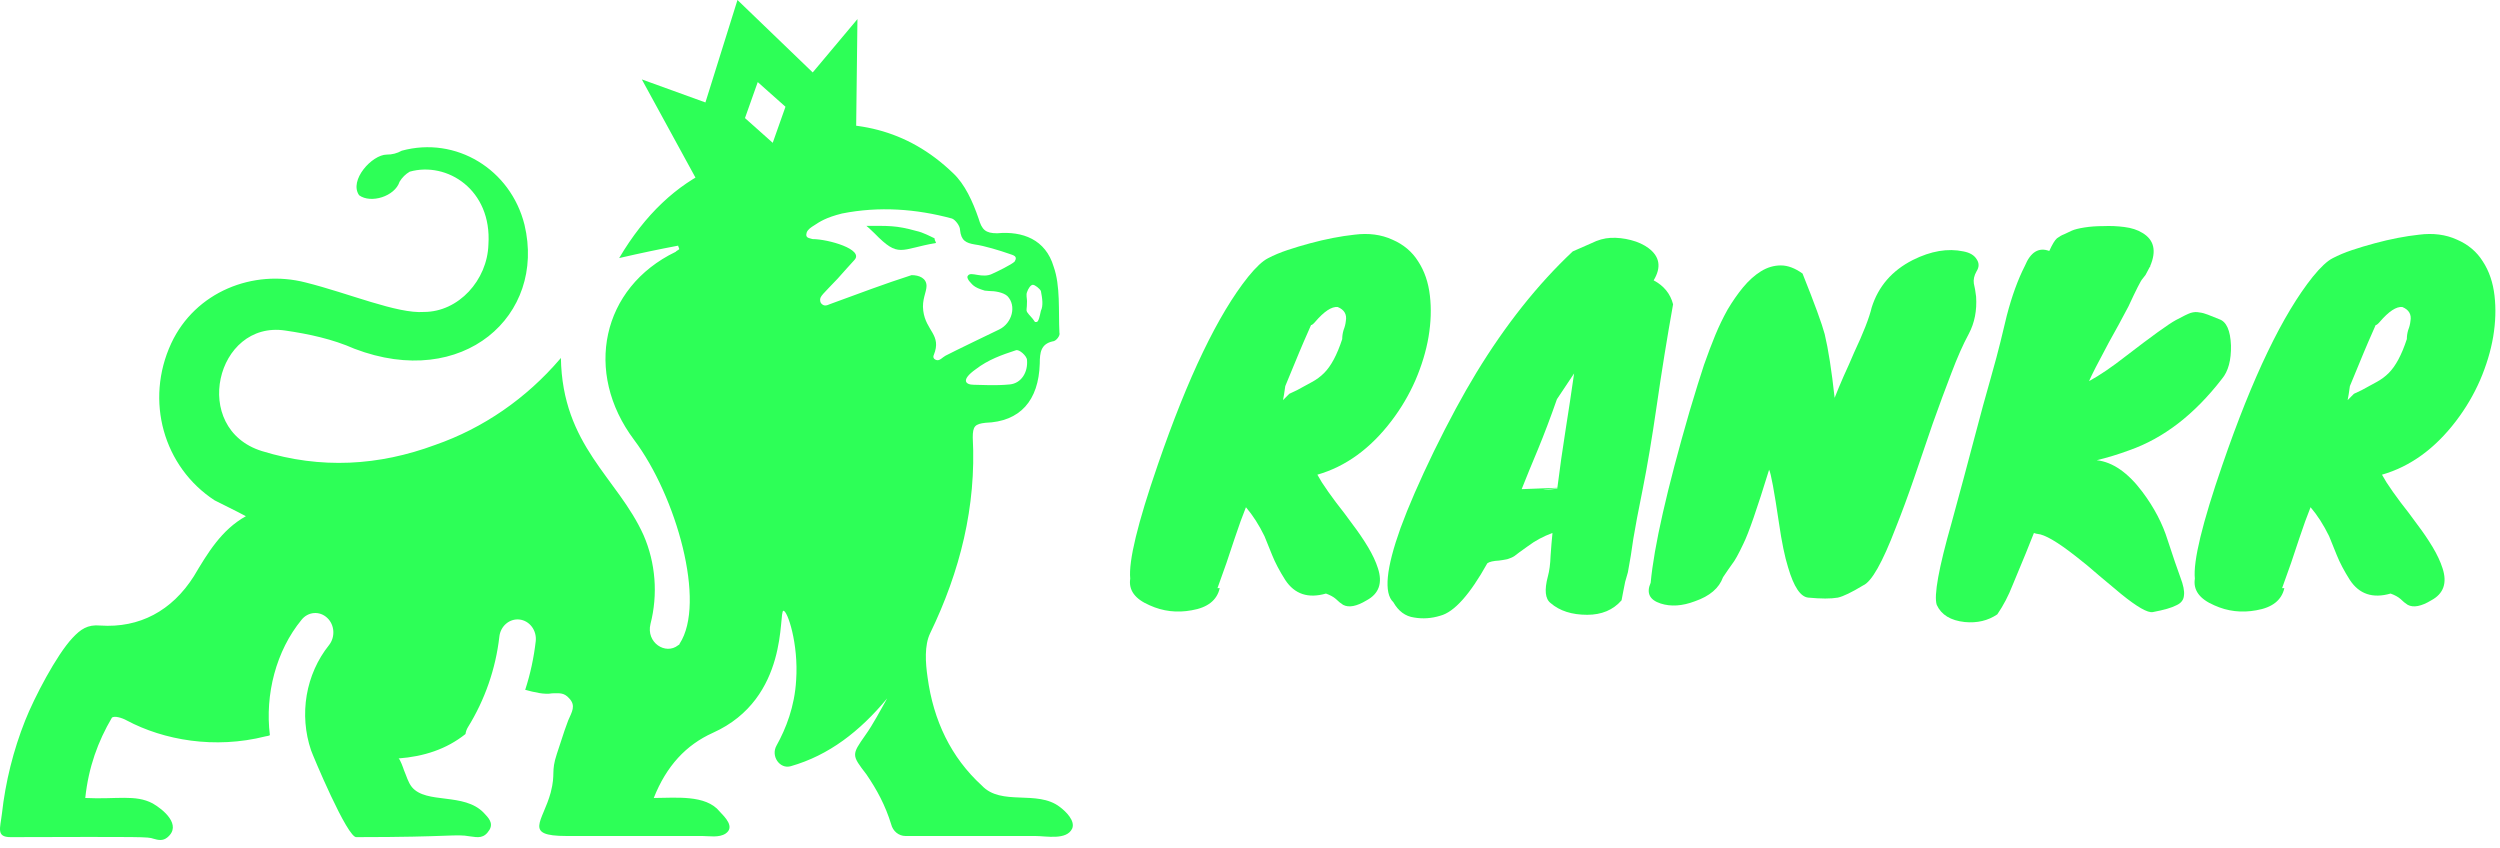
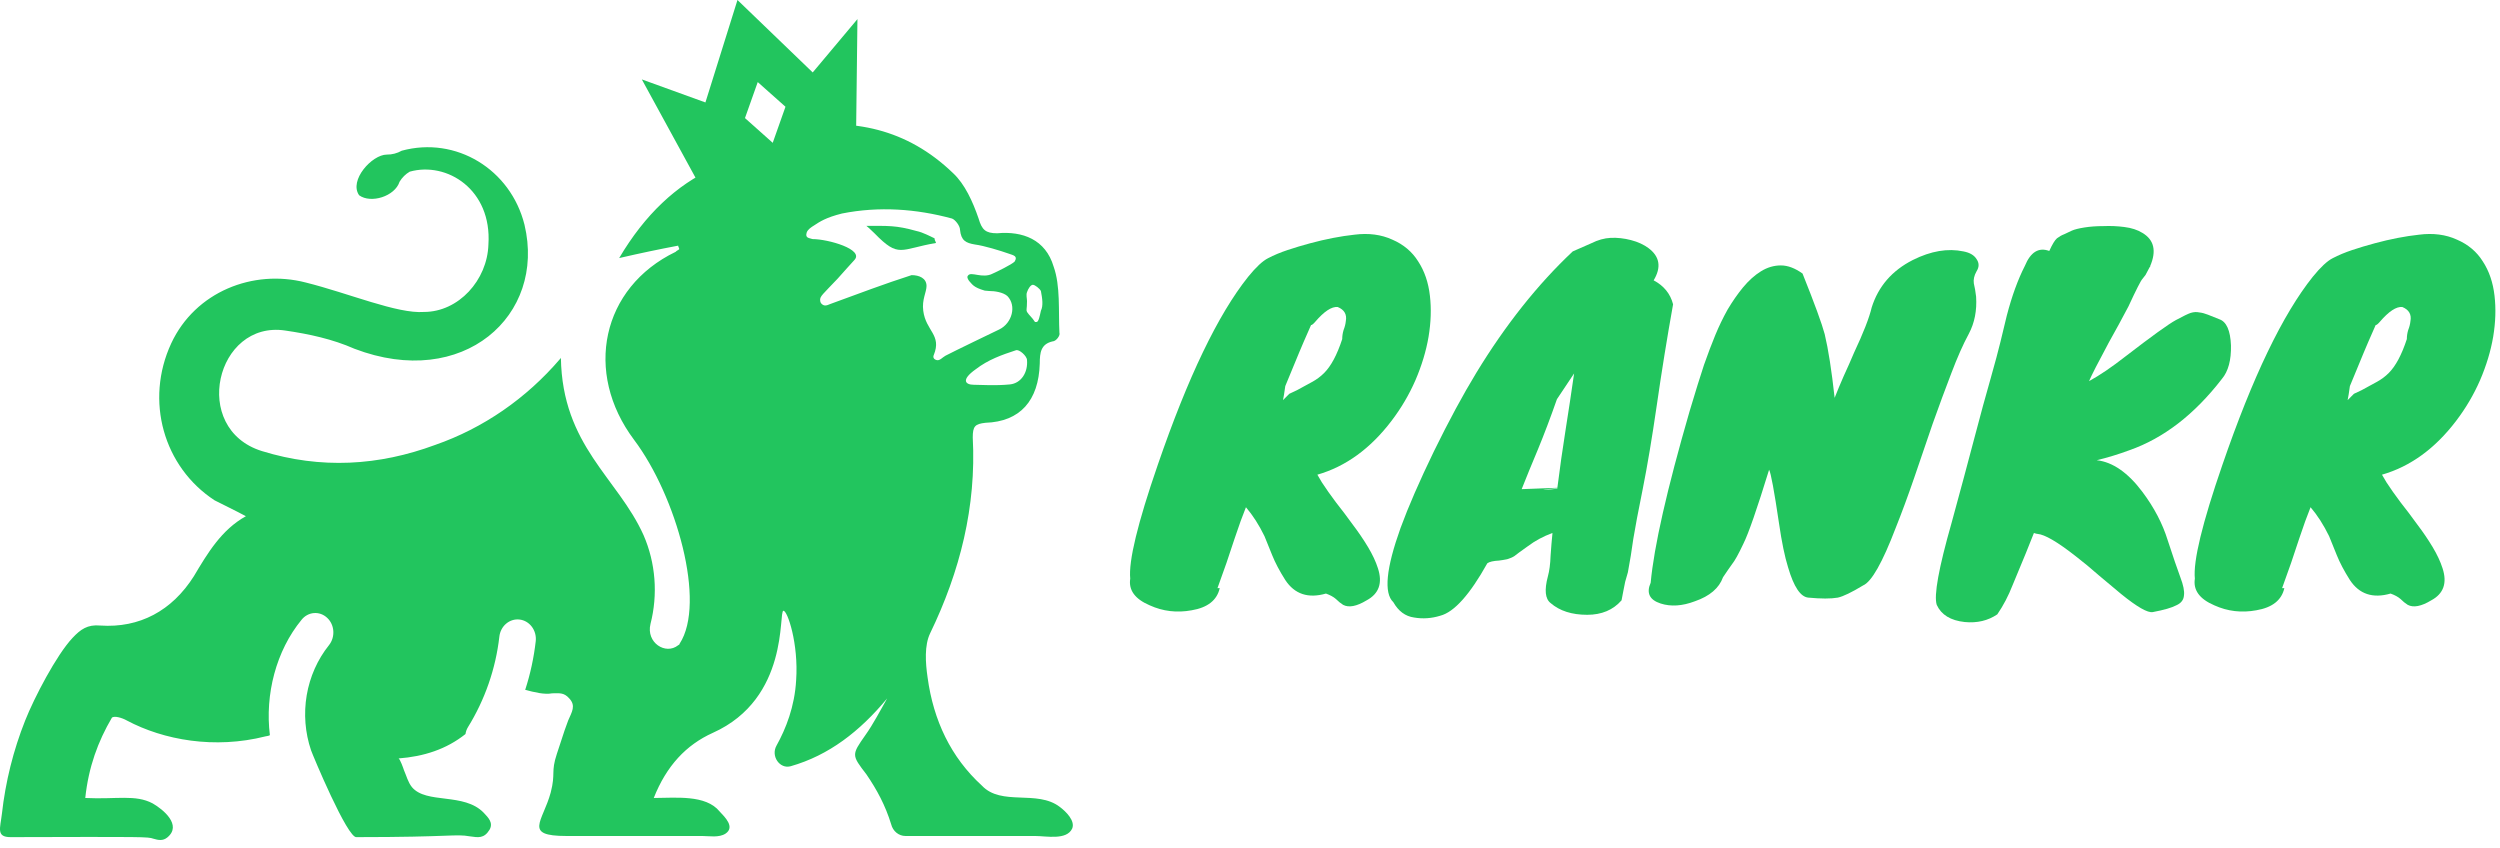
<svg xmlns="http://www.w3.org/2000/svg" width="177" height="60" viewBox="0 0 177 60" fill="none">
-   <path d="M86.357 41.64C86.165 42.493 85.504 43.016 84.373 43.208C83.328 43.4 82.336 43.283 81.397 42.856C80.352 42.408 79.893 41.779 80.021 40.968C79.893 39.731 80.544 37.043 81.973 32.904C84.106 26.696 86.24 22.259 88.373 19.592C88.928 18.909 89.397 18.472 89.781 18.28C90.186 18.067 90.645 17.875 91.157 17.704C91.669 17.533 92.202 17.373 92.757 17.224C93.866 16.925 94.912 16.723 95.893 16.616C96.896 16.488 97.792 16.605 98.581 16.968C99.37 17.309 99.978 17.821 100.405 18.504C100.853 19.187 101.13 19.997 101.237 20.936C101.344 21.853 101.312 22.824 101.141 23.848C100.97 24.851 100.661 25.875 100.213 26.92C99.765 27.944 99.2 28.904 98.517 29.8C97.024 31.763 95.274 33.032 93.269 33.608L93.589 34.152C93.866 34.579 94.197 35.048 94.581 35.56C94.986 36.072 95.381 36.595 95.765 37.128C96.17 37.661 96.533 38.195 96.853 38.728C97.173 39.261 97.408 39.763 97.557 40.232C97.898 41.277 97.632 42.035 96.757 42.504C96.053 42.931 95.498 43.037 95.093 42.824C94.922 42.717 94.752 42.579 94.581 42.408C94.41 42.259 94.176 42.131 93.877 42.024C92.618 42.387 91.658 42.067 90.997 41.064C90.592 40.424 90.282 39.837 90.069 39.304C89.856 38.771 89.674 38.323 89.525 37.96C89.141 37.171 88.704 36.488 88.213 35.912C87.978 36.488 87.712 37.224 87.413 38.12C87.05 39.251 86.645 40.424 86.197 41.64H86.357ZM92.821 23.016C92.416 23.933 92.138 24.573 91.989 24.936C91.69 25.661 91.36 26.461 90.997 27.336C90.933 27.805 90.88 28.136 90.837 28.328L91.285 27.88L91.829 27.624C92.213 27.411 92.565 27.219 92.885 27.048C93.205 26.877 93.493 26.664 93.749 26.408C94.24 25.917 94.666 25.117 95.029 24.008C95.029 23.795 95.061 23.581 95.125 23.368C95.21 23.155 95.264 22.941 95.285 22.728C95.37 22.259 95.178 21.928 94.709 21.736C94.282 21.693 93.749 22.045 93.109 22.792C92.981 22.941 92.885 23.016 92.821 23.016Z" fill="#2DFF57" />
-   <path d="M117.078 19.848C117.803 20.232 118.262 20.797 118.454 21.544C118.027 23.933 117.643 26.312 117.302 28.68C116.961 31.027 116.63 33 116.31 34.6C115.99 36.179 115.766 37.363 115.638 38.152C115.531 38.941 115.403 39.731 115.254 40.52L115.062 41.192C115.019 41.427 114.977 41.64 114.934 41.832C114.891 42.045 114.849 42.269 114.806 42.504C114.209 43.187 113.398 43.528 112.374 43.528C111.286 43.528 110.422 43.251 109.782 42.696C109.398 42.397 109.334 41.768 109.59 40.808C109.697 40.424 109.761 39.933 109.782 39.336C109.825 38.717 109.867 38.205 109.91 37.8V37.736C109.27 37.971 108.694 38.28 108.182 38.664C107.67 39.027 107.35 39.261 107.222 39.368C107.094 39.453 106.923 39.528 106.71 39.592C106.497 39.635 106.305 39.667 106.134 39.688C105.729 39.709 105.451 39.773 105.302 39.88C104.065 42.099 102.955 43.336 101.974 43.592C101.355 43.784 100.737 43.827 100.118 43.72C99.499 43.635 99.009 43.272 98.646 42.632C97.963 41.992 98.134 40.243 99.158 37.384C99.713 35.869 100.502 34.056 101.526 31.944C102.571 29.811 103.574 27.955 104.534 26.376C106.603 22.984 108.875 20.125 111.35 17.8C111.755 17.629 112.193 17.437 112.662 17.224C113.131 16.989 113.59 16.861 114.038 16.84C114.507 16.819 114.987 16.872 115.478 17C115.969 17.128 116.385 17.32 116.726 17.576C117.515 18.173 117.633 18.931 117.078 19.848ZM110.23 28.264C109.782 29.544 109.334 30.728 108.886 31.816C108.438 32.883 108.054 33.821 107.734 34.632L110.262 34.536C110.433 33.171 110.625 31.816 110.838 30.472C111.051 29.128 111.254 27.784 111.446 26.44L110.23 28.264ZM109.366 34.664C109.665 34.664 109.963 34.643 110.262 34.6V34.568C109.985 34.589 109.729 34.611 109.494 34.632C109.259 34.653 109.217 34.664 109.366 34.664Z" fill="#2DFF57" />
-   <path d="M119.62 29.128C120.047 27.699 120.388 26.6 120.644 25.832C120.922 25.043 121.188 24.339 121.444 23.72C121.7 23.101 121.988 22.504 122.308 21.928C122.65 21.352 123.012 20.829 123.396 20.36C123.802 19.869 124.228 19.485 124.676 19.208C125.124 18.931 125.594 18.792 126.084 18.792C126.575 18.792 127.087 18.984 127.62 19.368C128.474 21.501 128.996 22.931 129.188 23.656C129.444 24.723 129.679 26.227 129.892 28.168C130.084 27.677 130.298 27.165 130.532 26.632C130.788 26.077 131.034 25.523 131.268 24.968C131.93 23.56 132.346 22.493 132.516 21.768C132.986 20.275 133.956 19.155 135.428 18.408C136.708 17.768 137.903 17.565 139.012 17.8C139.46 17.885 139.77 18.067 139.94 18.344C140.132 18.621 140.132 18.909 139.94 19.208C139.77 19.507 139.706 19.795 139.748 20.072C139.812 20.328 139.866 20.637 139.908 21C139.972 21.981 139.802 22.856 139.396 23.624C138.991 24.371 138.575 25.309 138.148 26.44C137.722 27.549 137.284 28.733 136.836 29.992C136.41 31.251 135.972 32.531 135.524 33.832C135.076 35.133 134.639 36.317 134.212 37.384C133.274 39.837 132.506 41.192 131.908 41.448C131.098 41.939 130.5 42.227 130.116 42.312C129.626 42.397 128.932 42.397 128.036 42.312C127.482 42.269 127.002 41.555 126.596 40.168C126.362 39.421 126.148 38.387 125.956 37.064C125.615 34.76 125.38 33.491 125.252 33.256C124.399 36.029 123.791 37.779 123.428 38.504C123.087 39.229 122.82 39.709 122.628 39.944C122.458 40.179 122.244 40.488 121.988 40.872C121.711 41.64 121.05 42.205 120.004 42.568C119.108 42.909 118.298 42.963 117.572 42.728C116.783 42.472 116.548 41.981 116.868 41.256C117.103 38.696 118.02 34.653 119.62 29.128Z" fill="#2DFF57" />
-   <path d="M143.361 18.824C143.766 17.843 144.342 17.491 145.089 17.768C145.302 17.299 145.483 17 145.633 16.872C145.803 16.744 145.974 16.648 146.145 16.584C146.315 16.499 146.497 16.413 146.689 16.328C146.881 16.243 147.179 16.168 147.585 16.104C147.99 16.04 148.438 16.008 148.929 16.008C149.419 15.987 149.91 16.008 150.401 16.072C150.913 16.136 151.339 16.275 151.681 16.488C152.513 16.979 152.694 17.768 152.225 18.856C152.267 18.835 152.257 18.856 152.193 18.92L151.905 19.464L151.681 19.752C151.574 19.859 151.243 20.509 150.689 21.704C150.241 22.557 149.782 23.4 149.313 24.232C148.545 25.661 148.075 26.579 147.905 26.984C148.651 26.579 149.515 25.992 150.497 25.224C152.353 23.795 153.537 22.941 154.049 22.664C154.561 22.387 154.913 22.216 155.105 22.152C155.318 22.088 155.521 22.077 155.713 22.12C155.905 22.141 156.107 22.195 156.321 22.28L157.121 22.6C157.633 22.771 157.91 23.389 157.953 24.456C157.974 25.501 157.761 26.291 157.313 26.824C155.371 29.341 153.185 31.027 150.753 31.88C150.006 32.157 149.238 32.392 148.449 32.584C149.579 32.712 150.657 33.459 151.681 34.824C152.513 35.933 153.11 37.075 153.473 38.248C153.857 39.421 154.155 40.296 154.369 40.872C154.582 41.427 154.667 41.853 154.625 42.152C154.603 42.472 154.422 42.707 154.081 42.856C153.761 43.027 153.206 43.187 152.417 43.336C152.054 43.4 151.307 42.973 150.177 42.056C149.686 41.651 149.163 41.213 148.609 40.744C148.054 40.253 147.499 39.795 146.945 39.368C145.665 38.365 144.769 37.843 144.257 37.8C144.214 37.8 144.129 37.779 144.001 37.736L143.425 39.176C143.126 39.88 142.817 40.627 142.497 41.416C142.198 42.184 141.835 42.877 141.409 43.496C140.747 43.944 139.979 44.125 139.105 44.04C138.102 43.933 137.441 43.528 137.121 42.824C136.907 42.163 137.259 40.221 138.177 37C138.795 34.739 139.329 32.755 139.777 31.048C140.225 29.341 140.609 27.933 140.929 26.824C141.249 25.693 141.483 24.819 141.633 24.2C141.782 23.56 141.931 22.941 142.081 22.344C142.443 20.957 142.87 19.784 143.361 18.824Z" fill="#2DFF57" />
-   <path d="M161.732 41.64C161.54 42.493 160.879 43.016 159.748 43.208C158.703 43.4 157.711 43.283 156.772 42.856C155.727 42.408 155.268 41.779 155.396 40.968C155.268 39.731 155.919 37.043 157.348 32.904C159.481 26.696 161.615 22.259 163.748 19.592C164.303 18.909 164.772 18.472 165.156 18.28C165.561 18.067 166.02 17.875 166.532 17.704C167.044 17.533 167.577 17.373 168.132 17.224C169.241 16.925 170.287 16.723 171.268 16.616C172.271 16.488 173.167 16.605 173.956 16.968C174.745 17.309 175.353 17.821 175.78 18.504C176.228 19.187 176.505 19.997 176.612 20.936C176.719 21.853 176.687 22.824 176.516 23.848C176.345 24.851 176.036 25.875 175.588 26.92C175.14 27.944 174.575 28.904 173.892 29.8C172.399 31.763 170.649 33.032 168.644 33.608L168.964 34.152C169.241 34.579 169.572 35.048 169.956 35.56C170.361 36.072 170.756 36.595 171.14 37.128C171.545 37.661 171.908 38.195 172.228 38.728C172.548 39.261 172.783 39.763 172.932 40.232C173.273 41.277 173.007 42.035 172.132 42.504C171.428 42.931 170.873 43.037 170.468 42.824C170.297 42.717 170.127 42.579 169.956 42.408C169.785 42.259 169.551 42.131 169.252 42.024C167.993 42.387 167.033 42.067 166.372 41.064C165.967 40.424 165.657 39.837 165.444 39.304C165.231 38.771 165.049 38.323 164.9 37.96C164.516 37.171 164.079 36.488 163.588 35.912C163.353 36.488 163.087 37.224 162.788 38.12C162.425 39.251 162.02 40.424 161.572 41.64H161.732ZM168.196 23.016C167.791 23.933 167.513 24.573 167.364 24.936C167.065 25.661 166.735 26.461 166.372 27.336C166.308 27.805 166.255 28.136 166.212 28.328L166.66 27.88L167.204 27.624C167.588 27.411 167.94 27.219 168.26 27.048C168.58 26.877 168.868 26.664 169.124 26.408C169.615 25.917 170.041 25.117 170.404 24.008C170.404 23.795 170.436 23.581 170.5 23.368C170.585 23.155 170.639 22.941 170.66 22.728C170.745 22.259 170.553 21.928 170.084 21.736C169.657 21.693 169.124 22.045 168.484 22.792C168.356 22.941 168.26 23.016 168.196 23.016Z" fill="#2DFF57" />
-   <path d="M61.342 54.825C62.09 55.921 62.683 57.018 63.096 58.364C63.156 58.6 63.287 58.809 63.468 58.957C63.65 59.106 63.873 59.187 64.103 59.188H73.279C74.074 59.188 75.515 59.506 75.909 58.665C76.142 58.117 75.472 57.457 75.033 57.129C73.424 55.896 70.903 57.093 69.517 55.621C67.324 53.617 66.087 51.01 65.674 47.966C65.52 46.92 65.442 45.685 65.855 44.833C67.967 40.47 69.13 35.862 68.871 30.976C68.871 30.181 69.026 30.016 69.773 29.933C72.223 29.852 73.538 28.369 73.616 25.734C73.616 24.966 73.692 24.363 74.518 24.171C74.777 24.171 75.086 23.733 75.007 23.567C74.931 22.003 75.086 20.247 74.597 18.875C74.027 16.955 72.403 16.349 70.599 16.516C69.773 16.516 69.517 16.268 69.284 15.472C68.871 14.265 68.304 13.029 67.481 12.261C64.205 9.104 60.362 8.338 56.111 9.023C56.032 9.023 55.954 9.187 55.774 9.381C58.2 9.864 58.819 10.488 59.873 10.945C59.636 11.061 59.303 11.243 58.893 11.026C52.8 10.005 47.511 12.052 43.837 18.271C45.382 17.915 46.697 17.64 48.014 17.392C48.014 17.476 48.09 17.557 48.09 17.64C48.012 17.723 47.936 17.723 47.832 17.832C42.598 20.358 41.309 26.366 44.893 31.141C47.889 35.125 50.015 42.681 48.116 45.576C48.116 45.629 48.064 45.657 48.012 45.685C47.127 46.392 45.731 45.503 46.054 44.176C46.592 42.085 46.419 39.859 45.565 37.891C43.737 33.826 39.809 31.575 39.711 25.325C39.711 25.35 39.685 25.378 39.659 25.406C37.256 28.217 34.209 30.317 30.815 31.499C26.82 32.98 22.721 33.227 18.543 31.936C13.464 30.357 15.289 22.665 20.193 23.402C21.895 23.65 23.545 24.009 25.092 24.691C32.792 27.637 38.669 22.334 37.134 15.912C36.153 11.986 32.284 9.626 28.444 10.67C28.119 10.854 27.756 10.949 27.387 10.945C26.336 10.945 24.686 12.774 25.427 13.825C26.253 14.429 27.955 13.909 28.29 12.865C28.47 12.567 28.718 12.322 29.011 12.153C31.641 11.42 34.838 13.421 34.58 17.311C34.504 19.835 32.467 22.086 30.017 22.086C28.135 22.228 24.708 20.767 21.639 20C17.924 19.04 13.825 20.656 12.123 24.309C10.241 28.369 11.582 33.063 15.192 35.423C15.835 35.751 16.583 36.107 17.409 36.547C15.681 37.507 14.703 39.154 13.723 40.801C12.175 43.242 9.88 44.477 7.095 44.288C6.193 44.204 5.702 44.56 5.135 45.164C3.995 46.377 2.422 49.398 1.783 51.01C0.943 53.121 0.388 55.347 0.134 57.624C0.015 58.639 -0.287 59.269 0.751 59.269C10.347 59.243 10.449 59.243 10.86 59.38C11.221 59.488 11.529 59.544 11.84 59.296C12.923 58.417 11.532 57.293 10.808 56.881C9.583 56.232 8.251 56.606 6.037 56.497C6.269 54.302 6.939 52.49 7.919 50.818C8.076 50.654 8.643 50.818 8.978 51.01C11.596 52.402 15.201 53.046 18.8 52.134C18.904 52.109 19.006 52.109 19.108 52.051C18.75 49.171 19.547 46.071 21.354 43.876C21.463 43.739 21.596 43.628 21.747 43.547C21.897 43.466 22.061 43.417 22.228 43.405C22.396 43.392 22.565 43.414 22.724 43.471C22.884 43.528 23.031 43.619 23.158 43.737C23.699 44.232 23.751 45.109 23.286 45.685C22.479 46.696 21.937 47.917 21.715 49.223C21.494 50.529 21.6 51.874 22.023 53.122C22.104 53.375 24.62 59.418 25.247 59.269C32.011 59.269 32.23 59.031 33.265 59.213C33.858 59.296 34.271 59.38 34.658 58.748C34.943 58.255 34.58 57.897 34.245 57.541C32.847 56.096 30.186 56.947 29.165 55.729C28.881 55.373 28.779 54.933 28.598 54.522C28.574 54.438 28.313 53.698 28.211 53.698C30.015 53.562 31.615 53.041 32.956 51.97C32.982 51.793 33.043 51.624 33.136 51.475C34.323 49.555 35.095 47.357 35.353 45.083C35.391 44.719 35.563 44.386 35.832 44.158C36.1 43.929 36.443 43.823 36.785 43.863C37.127 43.903 37.439 44.086 37.654 44.372C37.869 44.658 37.969 45.023 37.931 45.386C37.798 46.563 37.548 47.72 37.184 48.84C37.812 49.009 38.556 49.194 39.092 49.087C39.581 49.087 39.918 49.007 40.302 49.446C40.794 49.967 40.485 50.406 40.227 51.01C40.148 51.202 39.892 51.914 39.427 53.37C38.99 54.686 39.351 54.714 38.99 56.113C38.425 58.192 37.032 59.188 40.098 59.188H49.714C50.205 59.188 50.901 59.324 51.366 59.021C52.061 58.556 51.314 57.841 50.953 57.457C49.97 56.237 47.798 56.497 46.286 56.497C47.188 54.218 48.579 52.738 50.464 51.887C55.916 49.446 55.104 43.282 55.465 43.242C55.75 43.216 56.547 45.576 56.367 48.155C56.263 50.022 55.646 51.586 54.974 52.794C54.561 53.534 55.206 54.466 55.98 54.249C58.686 53.478 60.879 51.778 62.812 49.446C62.323 50.295 61.834 51.258 61.266 52.051C60.286 53.45 60.286 53.45 61.342 54.825ZM72.712 20.687C72.79 20.439 72.973 20.164 73.125 20.164C73.279 20.164 73.616 20.439 73.695 20.603C73.797 21.126 73.873 21.647 73.695 22.003C73.616 22.362 73.538 22.799 73.384 22.799H73.279C73.049 22.442 72.895 22.362 72.712 22.086C72.636 21.922 72.712 21.922 72.712 21.318C72.712 21.126 72.636 20.879 72.712 20.687ZM72.712 25.487C72.79 26.366 72.301 27.134 71.501 27.217C70.438 27.321 69.458 27.242 68.95 27.242C68.337 27.242 68.022 26.896 69.078 26.146C69.963 25.464 70.92 25.128 71.914 24.802C72.147 24.693 72.712 25.214 72.712 25.489V25.487ZM58.893 21.483C58.712 21.535 58.482 21.702 58.276 21.591C58.171 21.535 58.069 21.427 58.069 21.288C58.017 20.985 58.266 20.833 59.306 19.727C59.472 19.53 60.45 18.453 60.492 18.408C61.195 17.66 58.636 16.927 57.526 16.927C57.288 16.844 56.987 16.867 57.115 16.46C57.191 16.24 57.45 16.076 57.63 15.965C58.05 15.687 58.484 15.399 59.614 15.116C62.244 14.593 64.874 14.788 67.4 15.472C67.635 15.556 67.969 15.993 67.969 16.268C68.045 17.036 68.382 17.203 69.026 17.311C69.693 17.4 70.801 17.741 71.449 17.968C71.755 18.077 72.078 18.13 71.836 18.519C71.646 18.721 70.533 19.264 70.288 19.368C69.56 19.755 68.755 19.196 68.537 19.507C68.432 19.616 68.537 19.782 68.613 19.891C68.85 20.143 68.912 20.341 69.721 20.576C69.826 20.576 69.928 20.603 70.03 20.603C70.419 20.603 71.012 20.687 71.321 20.959C71.99 21.647 71.656 22.88 70.754 23.322C70.516 23.435 67.469 24.903 66.937 25.186C66.73 25.297 66.526 25.57 66.294 25.489C66.113 25.434 66.035 25.297 66.113 25.131C66.692 23.698 65.551 23.445 65.366 22.003C65.261 21.207 65.598 20.687 65.598 20.247C65.598 19.696 65.081 19.479 64.54 19.479C62.657 20.083 60.775 20.795 58.893 21.483Z" fill="#2DFF57" />
-   <path d="M66.267 17.203C66.267 17.119 66.165 17.036 66.165 16.872C65.876 16.748 65.382 16.458 64.874 16.352C63.429 15.945 62.866 15.993 61.342 15.993C61.549 16.157 61.729 16.352 61.912 16.516C63.657 18.309 63.718 17.637 66.267 17.203Z" fill="#2DFF57" />
-   <path d="M57.54 5.129L52.213 0L49.944 7.253L45.441 5.622L49.931 13.841L60.594 10.859L60.707 1.353L57.54 5.129ZM54.709 10.112L52.744 8.36L53.648 5.811L55.612 7.558L54.709 10.112Z" fill="#2DFF57" />
+   <path d="M86.357 41.64C86.165 42.493 85.504 43.016 84.373 43.208C83.328 43.4 82.336 43.283 81.397 42.856C80.352 42.408 79.893 41.779 80.021 40.968C79.893 39.731 80.544 37.043 81.973 32.904C84.106 26.696 86.24 22.259 88.373 19.592C88.928 18.909 89.397 18.472 89.781 18.28C90.186 18.067 90.645 17.875 91.157 17.704C91.669 17.533 92.202 17.373 92.757 17.224C93.866 16.925 94.912 16.723 95.893 16.616C96.896 16.488 97.792 16.605 98.581 16.968C99.37 17.309 99.978 17.821 100.405 18.504C100.853 19.187 101.13 19.997 101.237 20.936C101.344 21.853 101.312 22.824 101.141 23.848C100.97 24.851 100.661 25.875 100.213 26.92C99.765 27.944 99.2 28.904 98.517 29.8C97.024 31.763 95.274 33.032 93.269 33.608L93.589 34.152C93.866 34.579 94.197 35.048 94.581 35.56C94.986 36.072 95.381 36.595 95.765 37.128C96.17 37.661 96.533 38.195 96.853 38.728C97.173 39.261 97.408 39.763 97.557 40.232C97.898 41.277 97.632 42.035 96.757 42.504C96.053 42.931 95.498 43.037 95.093 42.824C94.922 42.717 94.752 42.579 94.581 42.408C94.41 42.259 94.176 42.131 93.877 42.024C92.618 42.387 91.658 42.067 90.997 41.064C90.592 40.424 90.282 39.837 90.069 39.304C89.856 38.771 89.674 38.323 89.525 37.96C89.141 37.171 88.704 36.488 88.213 35.912C87.978 36.488 87.712 37.224 87.413 38.12C87.05 39.251 86.645 40.424 86.197 41.64H86.357ZM92.821 23.016C92.416 23.933 92.138 24.573 91.989 24.936C91.69 25.661 91.36 26.461 90.997 27.336C90.933 27.805 90.88 28.136 90.837 28.328L91.285 27.88L91.829 27.624C92.213 27.411 92.565 27.219 92.885 27.048C93.205 26.877 93.493 26.664 93.749 26.408C94.24 25.917 94.666 25.117 95.029 24.008C95.029 23.795 95.061 23.581 95.125 23.368C95.21 23.155 95.264 22.941 95.285 22.728C95.37 22.259 95.178 21.928 94.709 21.736C94.282 21.693 93.749 22.045 93.109 22.792C92.981 22.941 92.885 23.016 92.821 23.016Z" fill="#22C55E" />
+   <path d="M117.078 19.848C117.803 20.232 118.262 20.797 118.454 21.544C118.027 23.933 117.643 26.312 117.302 28.68C116.961 31.027 116.63 33 116.31 34.6C115.99 36.179 115.766 37.363 115.638 38.152C115.531 38.941 115.403 39.731 115.254 40.52L115.062 41.192C115.019 41.427 114.977 41.64 114.934 41.832C114.891 42.045 114.849 42.269 114.806 42.504C114.209 43.187 113.398 43.528 112.374 43.528C111.286 43.528 110.422 43.251 109.782 42.696C109.398 42.397 109.334 41.768 109.59 40.808C109.697 40.424 109.761 39.933 109.782 39.336C109.825 38.717 109.867 38.205 109.91 37.8V37.736C109.27 37.971 108.694 38.28 108.182 38.664C107.67 39.027 107.35 39.261 107.222 39.368C107.094 39.453 106.923 39.528 106.71 39.592C106.497 39.635 106.305 39.667 106.134 39.688C105.729 39.709 105.451 39.773 105.302 39.88C104.065 42.099 102.955 43.336 101.974 43.592C101.355 43.784 100.737 43.827 100.118 43.72C99.499 43.635 99.009 43.272 98.646 42.632C97.963 41.992 98.134 40.243 99.158 37.384C99.713 35.869 100.502 34.056 101.526 31.944C102.571 29.811 103.574 27.955 104.534 26.376C106.603 22.984 108.875 20.125 111.35 17.8C111.755 17.629 112.193 17.437 112.662 17.224C113.131 16.989 113.59 16.861 114.038 16.84C114.507 16.819 114.987 16.872 115.478 17C115.969 17.128 116.385 17.32 116.726 17.576C117.515 18.173 117.633 18.931 117.078 19.848ZM110.23 28.264C109.782 29.544 109.334 30.728 108.886 31.816C108.438 32.883 108.054 33.821 107.734 34.632L110.262 34.536C110.433 33.171 110.625 31.816 110.838 30.472C111.051 29.128 111.254 27.784 111.446 26.44L110.23 28.264ZM109.366 34.664C109.665 34.664 109.963 34.643 110.262 34.6V34.568C109.985 34.589 109.729 34.611 109.494 34.632C109.259 34.653 109.217 34.664 109.366 34.664Z" fill="#22C55E" />
+   <path d="M119.62 29.128C120.047 27.699 120.388 26.6 120.644 25.832C120.922 25.043 121.188 24.339 121.444 23.72C121.7 23.101 121.988 22.504 122.308 21.928C122.65 21.352 123.012 20.829 123.396 20.36C123.802 19.869 124.228 19.485 124.676 19.208C125.124 18.931 125.594 18.792 126.084 18.792C126.575 18.792 127.087 18.984 127.62 19.368C128.474 21.501 128.996 22.931 129.188 23.656C129.444 24.723 129.679 26.227 129.892 28.168C130.084 27.677 130.298 27.165 130.532 26.632C130.788 26.077 131.034 25.523 131.268 24.968C131.93 23.56 132.346 22.493 132.516 21.768C132.986 20.275 133.956 19.155 135.428 18.408C136.708 17.768 137.903 17.565 139.012 17.8C139.46 17.885 139.77 18.067 139.94 18.344C140.132 18.621 140.132 18.909 139.94 19.208C139.77 19.507 139.706 19.795 139.748 20.072C139.812 20.328 139.866 20.637 139.908 21C139.972 21.981 139.802 22.856 139.396 23.624C138.991 24.371 138.575 25.309 138.148 26.44C137.722 27.549 137.284 28.733 136.836 29.992C136.41 31.251 135.972 32.531 135.524 33.832C135.076 35.133 134.639 36.317 134.212 37.384C133.274 39.837 132.506 41.192 131.908 41.448C131.098 41.939 130.5 42.227 130.116 42.312C129.626 42.397 128.932 42.397 128.036 42.312C127.482 42.269 127.002 41.555 126.596 40.168C126.362 39.421 126.148 38.387 125.956 37.064C125.615 34.76 125.38 33.491 125.252 33.256C124.399 36.029 123.791 37.779 123.428 38.504C123.087 39.229 122.82 39.709 122.628 39.944C122.458 40.179 122.244 40.488 121.988 40.872C121.711 41.64 121.05 42.205 120.004 42.568C119.108 42.909 118.298 42.963 117.572 42.728C116.783 42.472 116.548 41.981 116.868 41.256C117.103 38.696 118.02 34.653 119.62 29.128Z" fill="#22C55E" />
+   <path d="M143.361 18.824C143.766 17.843 144.342 17.491 145.089 17.768C145.302 17.299 145.483 17 145.633 16.872C145.803 16.744 145.974 16.648 146.145 16.584C146.315 16.499 146.497 16.413 146.689 16.328C146.881 16.243 147.179 16.168 147.585 16.104C147.99 16.04 148.438 16.008 148.929 16.008C149.419 15.987 149.91 16.008 150.401 16.072C150.913 16.136 151.339 16.275 151.681 16.488C152.513 16.979 152.694 17.768 152.225 18.856C152.267 18.835 152.257 18.856 152.193 18.92L151.905 19.464L151.681 19.752C151.574 19.859 151.243 20.509 150.689 21.704C150.241 22.557 149.782 23.4 149.313 24.232C148.545 25.661 148.075 26.579 147.905 26.984C148.651 26.579 149.515 25.992 150.497 25.224C152.353 23.795 153.537 22.941 154.049 22.664C154.561 22.387 154.913 22.216 155.105 22.152C155.318 22.088 155.521 22.077 155.713 22.12C155.905 22.141 156.107 22.195 156.321 22.28L157.121 22.6C157.633 22.771 157.91 23.389 157.953 24.456C157.974 25.501 157.761 26.291 157.313 26.824C155.371 29.341 153.185 31.027 150.753 31.88C150.006 32.157 149.238 32.392 148.449 32.584C149.579 32.712 150.657 33.459 151.681 34.824C152.513 35.933 153.11 37.075 153.473 38.248C153.857 39.421 154.155 40.296 154.369 40.872C154.582 41.427 154.667 41.853 154.625 42.152C154.603 42.472 154.422 42.707 154.081 42.856C153.761 43.027 153.206 43.187 152.417 43.336C152.054 43.4 151.307 42.973 150.177 42.056C149.686 41.651 149.163 41.213 148.609 40.744C148.054 40.253 147.499 39.795 146.945 39.368C145.665 38.365 144.769 37.843 144.257 37.8C144.214 37.8 144.129 37.779 144.001 37.736L143.425 39.176C143.126 39.88 142.817 40.627 142.497 41.416C142.198 42.184 141.835 42.877 141.409 43.496C140.747 43.944 139.979 44.125 139.105 44.04C138.102 43.933 137.441 43.528 137.121 42.824C136.907 42.163 137.259 40.221 138.177 37C138.795 34.739 139.329 32.755 139.777 31.048C140.225 29.341 140.609 27.933 140.929 26.824C141.249 25.693 141.483 24.819 141.633 24.2C141.782 23.56 141.931 22.941 142.081 22.344C142.443 20.957 142.87 19.784 143.361 18.824Z" fill="#22C55E" />
+   <path d="M161.732 41.64C161.54 42.493 160.879 43.016 159.748 43.208C158.703 43.4 157.711 43.283 156.772 42.856C155.727 42.408 155.268 41.779 155.396 40.968C155.268 39.731 155.919 37.043 157.348 32.904C159.481 26.696 161.615 22.259 163.748 19.592C164.303 18.909 164.772 18.472 165.156 18.28C165.561 18.067 166.02 17.875 166.532 17.704C167.044 17.533 167.577 17.373 168.132 17.224C169.241 16.925 170.287 16.723 171.268 16.616C172.271 16.488 173.167 16.605 173.956 16.968C174.745 17.309 175.353 17.821 175.78 18.504C176.228 19.187 176.505 19.997 176.612 20.936C176.719 21.853 176.687 22.824 176.516 23.848C176.345 24.851 176.036 25.875 175.588 26.92C175.14 27.944 174.575 28.904 173.892 29.8C172.399 31.763 170.649 33.032 168.644 33.608L168.964 34.152C169.241 34.579 169.572 35.048 169.956 35.56C170.361 36.072 170.756 36.595 171.14 37.128C171.545 37.661 171.908 38.195 172.228 38.728C172.548 39.261 172.783 39.763 172.932 40.232C173.273 41.277 173.007 42.035 172.132 42.504C171.428 42.931 170.873 43.037 170.468 42.824C170.297 42.717 170.127 42.579 169.956 42.408C169.785 42.259 169.551 42.131 169.252 42.024C167.993 42.387 167.033 42.067 166.372 41.064C165.967 40.424 165.657 39.837 165.444 39.304C165.231 38.771 165.049 38.323 164.9 37.96C164.516 37.171 164.079 36.488 163.588 35.912C163.353 36.488 163.087 37.224 162.788 38.12C162.425 39.251 162.02 40.424 161.572 41.64H161.732ZM168.196 23.016C167.791 23.933 167.513 24.573 167.364 24.936C167.065 25.661 166.735 26.461 166.372 27.336C166.308 27.805 166.255 28.136 166.212 28.328L166.66 27.88L167.204 27.624C167.588 27.411 167.94 27.219 168.26 27.048C168.58 26.877 168.868 26.664 169.124 26.408C169.615 25.917 170.041 25.117 170.404 24.008C170.404 23.795 170.436 23.581 170.5 23.368C170.585 23.155 170.639 22.941 170.66 22.728C170.745 22.259 170.553 21.928 170.084 21.736C169.657 21.693 169.124 22.045 168.484 22.792C168.356 22.941 168.26 23.016 168.196 23.016Z" fill="#22C55E" />
+   <path d="M61.342 54.825C62.09 55.921 62.683 57.018 63.096 58.364C63.156 58.6 63.287 58.809 63.468 58.957C63.65 59.106 63.873 59.187 64.103 59.188H73.279C74.074 59.188 75.515 59.506 75.909 58.665C76.142 58.117 75.472 57.457 75.033 57.129C73.424 55.896 70.903 57.093 69.517 55.621C67.324 53.617 66.087 51.01 65.674 47.966C65.52 46.92 65.442 45.685 65.855 44.833C67.967 40.47 69.13 35.862 68.871 30.976C68.871 30.181 69.026 30.016 69.773 29.933C72.223 29.852 73.538 28.369 73.616 25.734C73.616 24.966 73.692 24.363 74.518 24.171C74.777 24.171 75.086 23.733 75.007 23.567C74.931 22.003 75.086 20.247 74.597 18.875C74.027 16.955 72.403 16.349 70.599 16.516C69.773 16.516 69.517 16.268 69.284 15.472C68.871 14.265 68.304 13.029 67.481 12.261C64.205 9.104 60.362 8.338 56.111 9.023C56.032 9.023 55.954 9.187 55.774 9.381C58.2 9.864 58.819 10.488 59.873 10.945C59.636 11.061 59.303 11.243 58.893 11.026C52.8 10.005 47.511 12.052 43.837 18.271C45.382 17.915 46.697 17.64 48.014 17.392C48.014 17.476 48.09 17.557 48.09 17.64C48.012 17.723 47.936 17.723 47.832 17.832C42.598 20.358 41.309 26.366 44.893 31.141C47.889 35.125 50.015 42.681 48.116 45.576C48.116 45.629 48.064 45.657 48.012 45.685C47.127 46.392 45.731 45.503 46.054 44.176C46.592 42.085 46.419 39.859 45.565 37.891C43.737 33.826 39.809 31.575 39.711 25.325C39.711 25.35 39.685 25.378 39.659 25.406C37.256 28.217 34.209 30.317 30.815 31.499C26.82 32.98 22.721 33.227 18.543 31.936C13.464 30.357 15.289 22.665 20.193 23.402C21.895 23.65 23.545 24.009 25.092 24.691C32.792 27.637 38.669 22.334 37.134 15.912C36.153 11.986 32.284 9.626 28.444 10.67C28.119 10.854 27.756 10.949 27.387 10.945C26.336 10.945 24.686 12.774 25.427 13.825C26.253 14.429 27.955 13.909 28.29 12.865C28.47 12.567 28.718 12.322 29.011 12.153C31.641 11.42 34.838 13.421 34.58 17.311C34.504 19.835 32.467 22.086 30.017 22.086C28.135 22.228 24.708 20.767 21.639 20C17.924 19.04 13.825 20.656 12.123 24.309C10.241 28.369 11.582 33.063 15.192 35.423C15.835 35.751 16.583 36.107 17.409 36.547C15.681 37.507 14.703 39.154 13.723 40.801C12.175 43.242 9.88 44.477 7.095 44.288C6.193 44.204 5.702 44.56 5.135 45.164C3.995 46.377 2.422 49.398 1.783 51.01C0.943 53.121 0.388 55.347 0.134 57.624C0.015 58.639 -0.287 59.269 0.751 59.269C10.347 59.243 10.449 59.243 10.86 59.38C11.221 59.488 11.529 59.544 11.84 59.296C12.923 58.417 11.532 57.293 10.808 56.881C9.583 56.232 8.251 56.606 6.037 56.497C6.269 54.302 6.939 52.49 7.919 50.818C8.076 50.654 8.643 50.818 8.978 51.01C11.596 52.402 15.201 53.046 18.8 52.134C18.904 52.109 19.006 52.109 19.108 52.051C18.75 49.171 19.547 46.071 21.354 43.876C21.463 43.739 21.596 43.628 21.747 43.547C21.897 43.466 22.061 43.417 22.228 43.405C22.396 43.392 22.565 43.414 22.724 43.471C22.884 43.528 23.031 43.619 23.158 43.737C23.699 44.232 23.751 45.109 23.286 45.685C22.479 46.696 21.937 47.917 21.715 49.223C21.494 50.529 21.6 51.874 22.023 53.122C22.104 53.375 24.62 59.418 25.247 59.269C32.011 59.269 32.23 59.031 33.265 59.213C33.858 59.296 34.271 59.38 34.658 58.748C34.943 58.255 34.58 57.897 34.245 57.541C32.847 56.096 30.186 56.947 29.165 55.729C28.881 55.373 28.779 54.933 28.598 54.522C28.574 54.438 28.313 53.698 28.211 53.698C30.015 53.562 31.615 53.041 32.956 51.97C32.982 51.793 33.043 51.624 33.136 51.475C34.323 49.555 35.095 47.357 35.353 45.083C35.391 44.719 35.563 44.386 35.832 44.158C36.1 43.929 36.443 43.823 36.785 43.863C37.127 43.903 37.439 44.086 37.654 44.372C37.869 44.658 37.969 45.023 37.931 45.386C37.798 46.563 37.548 47.72 37.184 48.84C37.812 49.009 38.556 49.194 39.092 49.087C39.581 49.087 39.918 49.007 40.302 49.446C40.794 49.967 40.485 50.406 40.227 51.01C40.148 51.202 39.892 51.914 39.427 53.37C38.99 54.686 39.351 54.714 38.99 56.113C38.425 58.192 37.032 59.188 40.098 59.188H49.714C50.205 59.188 50.901 59.324 51.366 59.021C52.061 58.556 51.314 57.841 50.953 57.457C49.97 56.237 47.798 56.497 46.286 56.497C47.188 54.218 48.579 52.738 50.464 51.887C55.916 49.446 55.104 43.282 55.465 43.242C55.75 43.216 56.547 45.576 56.367 48.155C56.263 50.022 55.646 51.586 54.974 52.794C54.561 53.534 55.206 54.466 55.98 54.249C58.686 53.478 60.879 51.778 62.812 49.446C62.323 50.295 61.834 51.258 61.266 52.051C60.286 53.45 60.286 53.45 61.342 54.825ZM72.712 20.687C72.79 20.439 72.973 20.164 73.125 20.164C73.279 20.164 73.616 20.439 73.695 20.603C73.797 21.126 73.873 21.647 73.695 22.003C73.616 22.362 73.538 22.799 73.384 22.799H73.279C73.049 22.442 72.895 22.362 72.712 22.086C72.636 21.922 72.712 21.922 72.712 21.318C72.712 21.126 72.636 20.879 72.712 20.687ZM72.712 25.487C72.79 26.366 72.301 27.134 71.501 27.217C70.438 27.321 69.458 27.242 68.95 27.242C68.337 27.242 68.022 26.896 69.078 26.146C69.963 25.464 70.92 25.128 71.914 24.802C72.147 24.693 72.712 25.214 72.712 25.489V25.487ZM58.893 21.483C58.712 21.535 58.482 21.702 58.276 21.591C58.171 21.535 58.069 21.427 58.069 21.288C58.017 20.985 58.266 20.833 59.306 19.727C59.472 19.53 60.45 18.453 60.492 18.408C61.195 17.66 58.636 16.927 57.526 16.927C57.288 16.844 56.987 16.867 57.115 16.46C57.191 16.24 57.45 16.076 57.63 15.965C58.05 15.687 58.484 15.399 59.614 15.116C62.244 14.593 64.874 14.788 67.4 15.472C67.635 15.556 67.969 15.993 67.969 16.268C68.045 17.036 68.382 17.203 69.026 17.311C69.693 17.4 70.801 17.741 71.449 17.968C71.755 18.077 72.078 18.13 71.836 18.519C71.646 18.721 70.533 19.264 70.288 19.368C69.56 19.755 68.755 19.196 68.537 19.507C68.432 19.616 68.537 19.782 68.613 19.891C68.85 20.143 68.912 20.341 69.721 20.576C69.826 20.576 69.928 20.603 70.03 20.603C70.419 20.603 71.012 20.687 71.321 20.959C71.99 21.647 71.656 22.88 70.754 23.322C70.516 23.435 67.469 24.903 66.937 25.186C66.73 25.297 66.526 25.57 66.294 25.489C66.113 25.434 66.035 25.297 66.113 25.131C66.692 23.698 65.551 23.445 65.366 22.003C65.261 21.207 65.598 20.687 65.598 20.247C65.598 19.696 65.081 19.479 64.54 19.479C62.657 20.083 60.775 20.795 58.893 21.483Z" fill="#22C55E" />
+   <path d="M66.267 17.203C66.267 17.119 66.165 17.036 66.165 16.872C65.876 16.748 65.382 16.458 64.874 16.352C63.429 15.945 62.866 15.993 61.342 15.993C61.549 16.157 61.729 16.352 61.912 16.516C63.657 18.309 63.718 17.637 66.267 17.203Z" fill="#22C55E" />
+   <path d="M57.54 5.129L52.213 0L49.944 7.253L45.441 5.622L49.931 13.841L60.594 10.859L60.707 1.353L57.54 5.129ZM54.709 10.112L52.744 8.36L53.648 5.811L55.612 7.558L54.709 10.112Z" fill="#22C55E" />
</svg>
